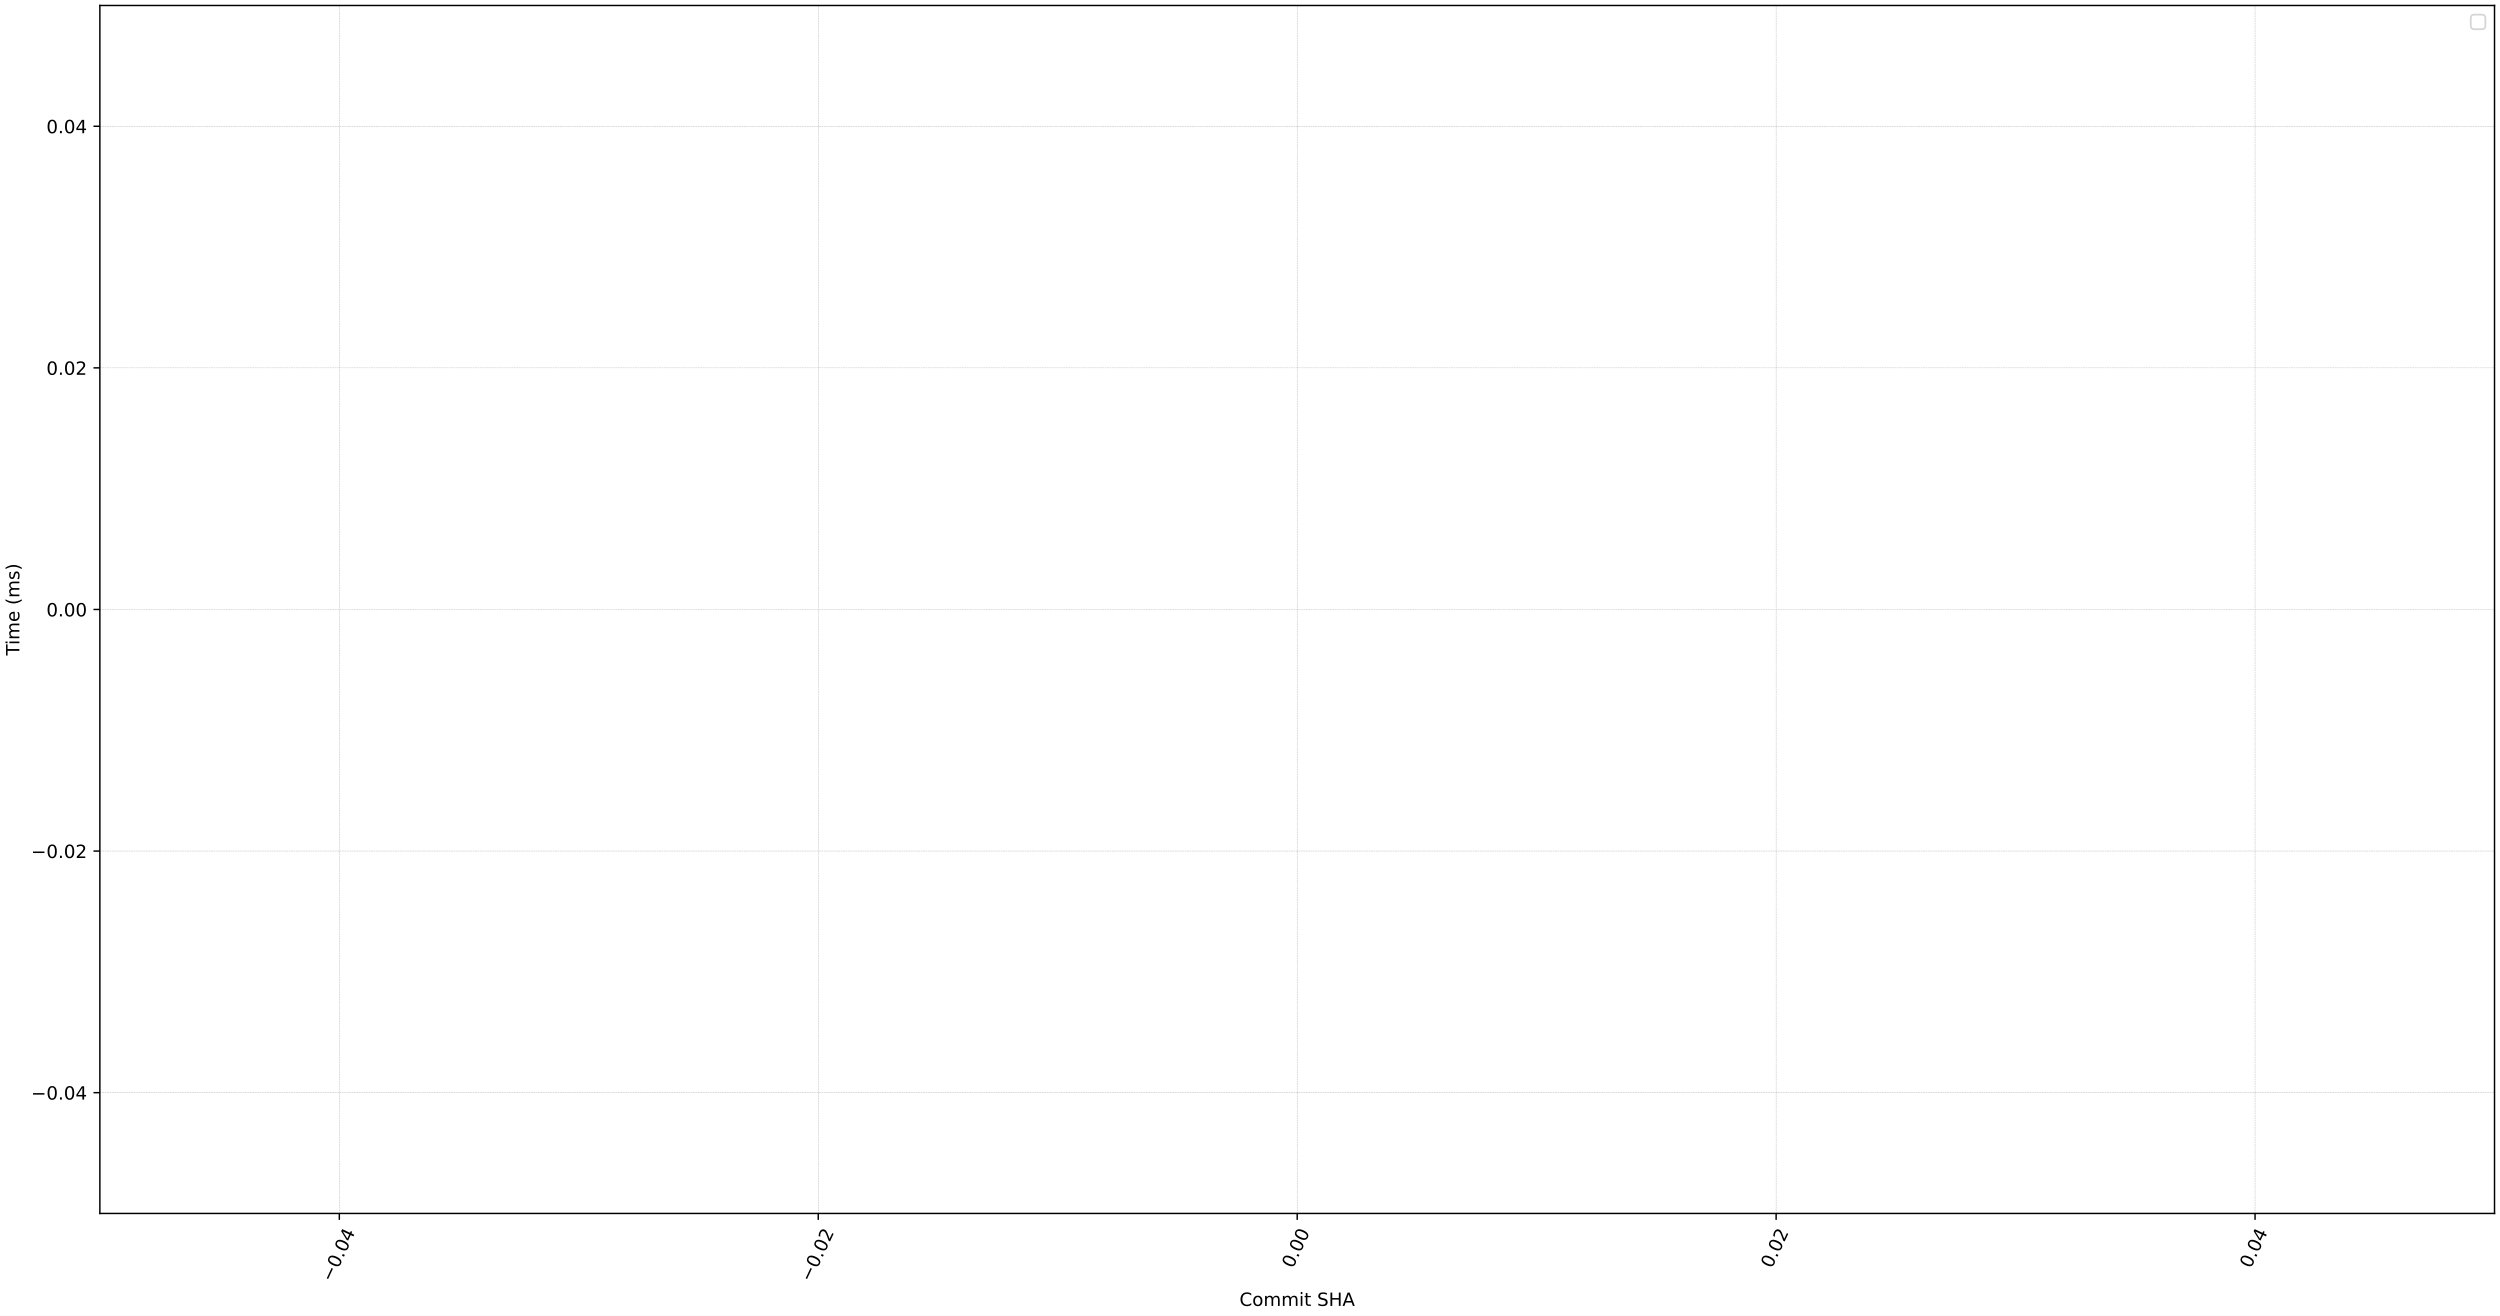
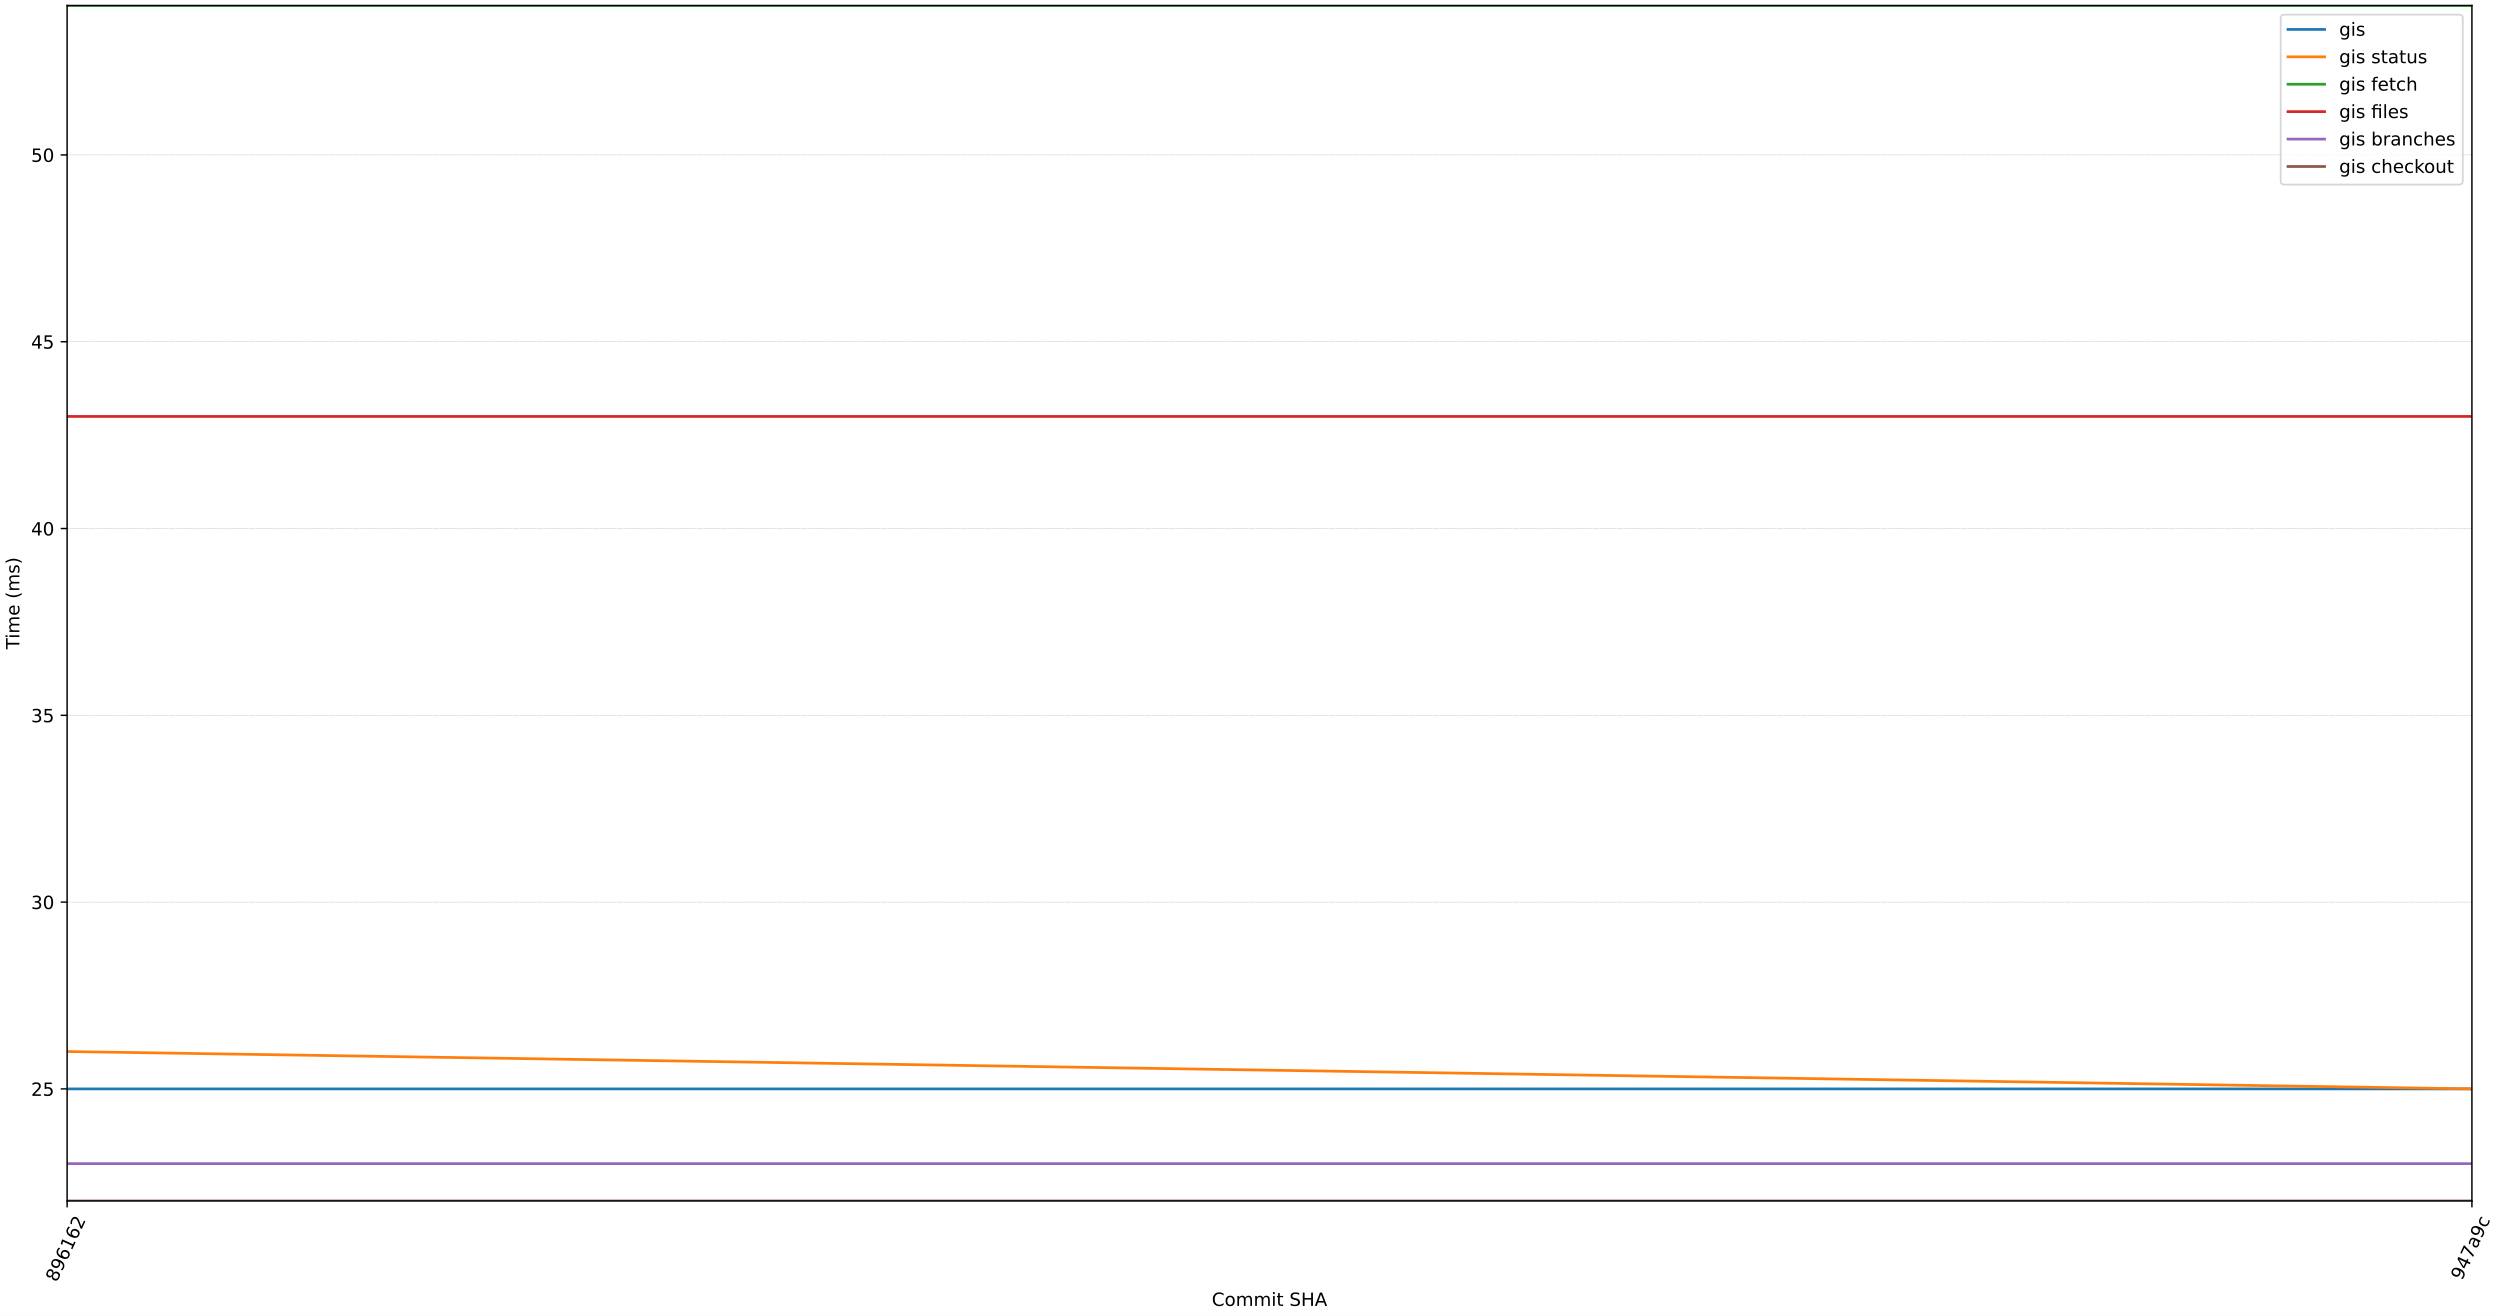
<svg xmlns="http://www.w3.org/2000/svg" xmlns:xlink="http://www.w3.org/1999/xlink" width="1368pt" height="720pt" viewBox="0 0 1368 720" version="1.1">
  <defs>
    <style type="text/css">*{stroke-linejoin: round; stroke-linecap: butt}</style>
  </defs>
  <g id="figure_1">
    <g id="patch_1">
      <path d="M 0 720  L 1368 720  L 1368 0  L 0 0  z " style="fill: #ffffff" />
    </g>
    <g id="axes_1">
      <g id="patch_2">
-         <path d="M 54.646 663.999  L 1365 663.999  L 1365 3  L 54.646 3  z " style="fill: #ffffff" />
+         <path d="M 36.726 657.174  L 1352.634 657.174  L 1352.634 3  L 36.726 3  z " style="fill: #ffffff" />
      </g>
      <g id="matplotlib.axis_1">
        <g id="xtick_1">
          <g id="line2d_1">
-             <path d="M 185.682 663.999  L 185.682 3  " clip-path="url(#pa8d5dc8fc6)" style="fill: none; stroke-dasharray: 0.925,0.4; stroke-dashoffset: 0; stroke: #b0b0b0; stroke-width: 0.25" />
+             <path d="M 36.726 657.174  L 36.726 3  " clip-path="url(#p03c006e220)" style="fill: none; stroke-dasharray: 0.925,0.4; stroke-dashoffset: 0; stroke: #b0b0b0; stroke-width: 0.25" />
          </g>
          <g id="line2d_2">
            <defs>
-               <path id="mc29f87a9e7" d="M 0 0  L 0 3.5  " style="stroke: #000000; stroke-width: 0.8" />
-             </defs>
-             <g>
-               <use xlink:href="#mc29f87a9e7" x="185.682" y="663.999" style="stroke: #000000; stroke-width: 0.8" />
+               <path id="mdd12dde406" d="M 0 0  L 0 3.5  " style="stroke: #000000; stroke-width: 0.8" />
+             </defs>
+             <g>
+               <use xlink:href="#mdd12dde406" x="36.726" y="657.174" style="stroke: #000000; stroke-width: 0.8" />
            </g>
          </g>
          <g id="text_1">
-             <g transform="translate(181.5603 701.9837) rotate(-65) scale(0.1 -0.1)">
+             <g transform="translate(31.01357 701.9837) rotate(-65) scale(0.1 -0.1)">
              <defs>
-                 <path id="DejaVuSans-c9c" d="M 678 2272  L 4684 2272  L 4684 1741  L 678 1741  L 678 2272  z " transform="scale(0.015625)" />
-                 <path id="DejaVuSans-13" d="M 2034 4250  Q 1547 4250 1301 3770  Q 1056 3291 1056 2328  Q 1056 1369 1301 889  Q 1547 409 2034 409  Q 2525 409 2770 889  Q 3016 1369 3016 2328  Q 3016 3291 2770 3770  Q 2525 4250 2034 4250  z M 2034 4750  Q 2819 4750 3233 4129  Q 3647 3509 3647 2328  Q 3647 1150 3233 529  Q 2819 -91 2034 -91  Q 1250 -91 836 529  Q 422 1150 422 2328  Q 422 3509 836 4129  Q 1250 4750 2034 4750  z " transform="scale(0.015625)" />
-                 <path id="DejaVuSans-11" d="M 684 794  L 1344 794  L 1344 0  L 684 0  L 684 794  z " transform="scale(0.015625)" />
-                 <path id="DejaVuSans-17" d="M 2419 4116  L 825 1625  L 2419 1625  L 2419 4116  z M 2253 4666  L 3047 4666  L 3047 1625  L 3713 1625  L 3713 1100  L 3047 1100  L 3047 0  L 2419 0  L 2419 1100  L 313 1100  L 313 1709  L 2253 4666  z " transform="scale(0.015625)" />
+                 <path id="DejaVuSans-1b" d="M 2034 2216  Q 1584 2216 1326 1975  Q 1069 1734 1069 1313  Q 1069 891 1326 650  Q 1584 409 2034 409  Q 2484 409 2743 651  Q 3003 894 3003 1313  Q 3003 1734 2745 1975  Q 2488 2216 2034 2216  z M 1403 2484  Q 997 2584 770 2862  Q 544 3141 544 3541  Q 544 4100 942 4425  Q 1341 4750 2034 4750  Q 2731 4750 3128 4425  Q 3525 4100 3525 3541  Q 3525 3141 3298 2862  Q 3072 2584 2669 2484  Q 3125 2378 3379 2068  Q 3634 1759 3634 1313  Q 3634 634 3220 271  Q 2806 -91 2034 -91  Q 1263 -91 848 271  Q 434 634 434 1313  Q 434 1759 690 2068  Q 947 2378 1403 2484  z M 1172 3481  Q 1172 3119 1398 2916  Q 1625 2713 2034 2713  Q 2441 2713 2670 2916  Q 2900 3119 2900 3481  Q 2900 3844 2670 4047  Q 2441 4250 2034 4250  Q 1625 4250 1398 4047  Q 1172 3844 1172 3481  z " transform="scale(0.015625)" />
+                 <path id="DejaVuSans-1c" d="M 703 97  L 703 672  Q 941 559 1184 500  Q 1428 441 1663 441  Q 2288 441 2617 861  Q 2947 1281 2994 2138  Q 2813 1869 2534 1725  Q 2256 1581 1919 1581  Q 1219 1581 811 2004  Q 403 2428 403 3163  Q 403 3881 828 4315  Q 1253 4750 1959 4750  Q 2769 4750 3195 4129  Q 3622 3509 3622 2328  Q 3622 1225 3098 567  Q 2575 -91 1691 -91  Q 1453 -91 1209 -44  Q 966 3 703 97  z M 1959 2075  Q 2384 2075 2632 2365  Q 2881 2656 2881 3163  Q 2881 3666 2632 3958  Q 2384 4250 1959 4250  Q 1534 4250 1286 3958  Q 1038 3666 1038 3163  Q 1038 2656 1286 2365  Q 1534 2075 1959 2075  z " transform="scale(0.015625)" />
+                 <path id="DejaVuSans-19" d="M 2113 2584  Q 1688 2584 1439 2293  Q 1191 2003 1191 1497  Q 1191 994 1439 701  Q 1688 409 2113 409  Q 2538 409 2786 701  Q 3034 994 3034 1497  Q 3034 2003 2786 2293  Q 2538 2584 2113 2584  z M 3366 4563  L 3366 3988  Q 3128 4100 2886 4159  Q 2644 4219 2406 4219  Q 1781 4219 1451 3797  Q 1122 3375 1075 2522  Q 1259 2794 1537 2939  Q 1816 3084 2150 3084  Q 2853 3084 3261 2657  Q 3669 2231 3669 1497  Q 3669 778 3244 343  Q 2819 -91 2113 -91  Q 1303 -91 875 529  Q 447 1150 447 2328  Q 447 3434 972 4092  Q 1497 4750 2381 4750  Q 2619 4750 2861 4703  Q 3103 4656 3366 4563  z " transform="scale(0.015625)" />
+                 <path id="DejaVuSans-14" d="M 794 531  L 1825 531  L 1825 4091  L 703 3866  L 703 4441  L 1819 4666  L 2450 4666  L 2450 531  L 3481 531  L 3481 0  L 794 0  L 794 531  z " transform="scale(0.015625)" />
+                 <path id="DejaVuSans-15" d="M 1228 531  L 3431 531  L 3431 0  L 469 0  L 469 531  Q 828 903 1448 1529  Q 2069 2156 2228 2338  Q 2531 2678 2651 2914  Q 2772 3150 2772 3378  Q 2772 3750 2511 3984  Q 2250 4219 1831 4219  Q 1534 4219 1204 4116  Q 875 4013 500 3803  L 500 4441  Q 881 4594 1212 4672  Q 1544 4750 1819 4750  Q 2544 4750 2975 4387  Q 3406 4025 3406 3419  Q 3406 3131 3298 2873  Q 3191 2616 2906 2266  Q 2828 2175 2409 1742  Q 1991 1309 1228 531  z " transform="scale(0.015625)" />
              </defs>
-               <use xlink:href="#DejaVuSans-c9c" />
-               <use xlink:href="#DejaVuSans-13" transform="translate(83.79688 0)" />
-               <use xlink:href="#DejaVuSans-11" transform="translate(147.4219 0)" />
-               <use xlink:href="#DejaVuSans-13" transform="translate(179.2031 0)" />
-               <use xlink:href="#DejaVuSans-17" transform="translate(242.8281 0)" />
+               <use xlink:href="#DejaVuSans-1b" />
+               <use xlink:href="#DejaVuSans-1c" transform="translate(63.625 0)" />
+               <use xlink:href="#DejaVuSans-19" transform="translate(127.25 0)" />
+               <use xlink:href="#DejaVuSans-14" transform="translate(190.875 0)" />
+               <use xlink:href="#DejaVuSans-19" transform="translate(254.5 0)" />
+               <use xlink:href="#DejaVuSans-15" transform="translate(318.125 0)" />
            </g>
          </g>
        </g>
        <g id="xtick_2">
          <g id="line2d_3">
-             <path d="M 447.752 663.999  L 447.752 3  " clip-path="url(#pa8d5dc8fc6)" style="fill: none; stroke-dasharray: 0.925,0.4; stroke-dashoffset: 0; stroke: #b0b0b0; stroke-width: 0.25" />
+             <path d="M 1352.634 657.174  L 1352.634 3  " clip-path="url(#p03c006e220)" style="fill: none; stroke-dasharray: 0.925,0.4; stroke-dashoffset: 0; stroke: #b0b0b0; stroke-width: 0.25" />
          </g>
          <g id="line2d_4">
            <g>
-               <use xlink:href="#mc29f87a9e7" x="447.752" y="663.999" style="stroke: #000000; stroke-width: 0.8" />
+               <use xlink:href="#mdd12dde406" x="1352.634" y="657.174" style="stroke: #000000; stroke-width: 0.8" />
            </g>
          </g>
          <g id="text_2">
-             <g transform="translate(443.631 701.9837) rotate(-65) scale(0.1 -0.1)">
+             <g transform="translate(1347.153 700.9882) rotate(-65) scale(0.1 -0.1)">
              <defs>
-                 <path id="DejaVuSans-15" d="M 1228 531  L 3431 531  L 3431 0  L 469 0  L 469 531  Q 828 903 1448 1529  Q 2069 2156 2228 2338  Q 2531 2678 2651 2914  Q 2772 3150 2772 3378  Q 2772 3750 2511 3984  Q 2250 4219 1831 4219  Q 1534 4219 1204 4116  Q 875 4013 500 3803  L 500 4441  Q 881 4594 1212 4672  Q 1544 4750 1819 4750  Q 2544 4750 2975 4387  Q 3406 4025 3406 3419  Q 3406 3131 3298 2873  Q 3191 2616 2906 2266  Q 2828 2175 2409 1742  Q 1991 1309 1228 531  z " transform="scale(0.015625)" />
+                 <path id="DejaVuSans-17" d="M 2419 4116  L 825 1625  L 2419 1625  L 2419 4116  z M 2253 4666  L 3047 4666  L 3047 1625  L 3713 1625  L 3713 1100  L 3047 1100  L 3047 0  L 2419 0  L 2419 1100  L 313 1100  L 313 1709  L 2253 4666  z " transform="scale(0.015625)" />
+                 <path id="DejaVuSans-1a" d="M 525 4666  L 3525 4666  L 3525 4397  L 1831 0  L 1172 0  L 2766 4134  L 525 4134  L 525 4666  z " transform="scale(0.015625)" />
+                 <path id="DejaVuSans-44" d="M 2194 1759  Q 1497 1759 1228 1600  Q 959 1441 959 1056  Q 959 750 1161 570  Q 1363 391 1709 391  Q 2188 391 2477 730  Q 2766 1069 2766 1631  L 2766 1759  L 2194 1759  z M 3341 1997  L 3341 0  L 2766 0  L 2766 531  Q 2569 213 2275 61  Q 1981 -91 1556 -91  Q 1019 -91 701 211  Q 384 513 384 1019  Q 384 1609 779 1909  Q 1175 2209 1959 2209  L 2766 2209  L 2766 2266  Q 2766 2663 2505 2880  Q 2244 3097 1772 3097  Q 1472 3097 1187 3025  Q 903 2953 641 2809  L 641 3341  Q 956 3463 1253 3523  Q 1550 3584 1831 3584  Q 2591 3584 2966 3190  Q 3341 2797 3341 1997  z " transform="scale(0.015625)" />
+                 <path id="DejaVuSans-46" d="M 3122 3366  L 3122 2828  Q 2878 2963 2633 3030  Q 2388 3097 2138 3097  Q 1578 3097 1268 2742  Q 959 2388 959 1747  Q 959 1106 1268 751  Q 1578 397 2138 397  Q 2388 397 2633 464  Q 2878 531 3122 666  L 3122 134  Q 2881 22 2623 -34  Q 2366 -91 2075 -91  Q 1284 -91 818 406  Q 353 903 353 1747  Q 353 2603 823 3093  Q 1294 3584 2113 3584  Q 2378 3584 2631 3529  Q 2884 3475 3122 3366  z " transform="scale(0.015625)" />
              </defs>
-               <use xlink:href="#DejaVuSans-c9c" />
-               <use xlink:href="#DejaVuSans-13" transform="translate(83.79688 0)" />
-               <use xlink:href="#DejaVuSans-11" transform="translate(147.4219 0)" />
-               <use xlink:href="#DejaVuSans-13" transform="translate(179.2031 0)" />
-               <use xlink:href="#DejaVuSans-15" transform="translate(242.8281 0)" />
-             </g>
-           </g>
-         </g>
-         <g id="xtick_3">
-           <g id="line2d_5">
-             <path d="M 709.823 663.999  L 709.823 3  " clip-path="url(#pa8d5dc8fc6)" style="fill: none; stroke-dasharray: 0.925,0.4; stroke-dashoffset: 0; stroke: #b0b0b0; stroke-width: 0.25" />
-           </g>
-           <g id="line2d_6">
-             <g>
-               <use xlink:href="#mc29f87a9e7" x="709.823" y="663.999" style="stroke: #000000; stroke-width: 0.8" />
-             </g>
-           </g>
-           <g id="text_3">
-             <g transform="translate(707.4724 694.3891) rotate(-65) scale(0.1 -0.1)">
-               <use xlink:href="#DejaVuSans-13" />
-               <use xlink:href="#DejaVuSans-11" transform="translate(63.625 0)" />
-               <use xlink:href="#DejaVuSans-13" transform="translate(95.40625 0)" />
-               <use xlink:href="#DejaVuSans-13" transform="translate(159.0312 0)" />
-             </g>
-           </g>
-         </g>
-         <g id="xtick_4">
-           <g id="line2d_7">
-             <path d="M 971.894 663.999  L 971.894 3  " clip-path="url(#pa8d5dc8fc6)" style="fill: none; stroke-dasharray: 0.925,0.4; stroke-dashoffset: 0; stroke: #b0b0b0; stroke-width: 0.25" />
-           </g>
-           <g id="line2d_8">
-             <g>
-               <use xlink:href="#mc29f87a9e7" x="971.894" y="663.999" style="stroke: #000000; stroke-width: 0.8" />
-             </g>
-           </g>
-           <g id="text_4">
-             <g transform="translate(969.5431 694.3891) rotate(-65) scale(0.1 -0.1)">
-               <use xlink:href="#DejaVuSans-13" />
-               <use xlink:href="#DejaVuSans-11" transform="translate(63.625 0)" />
-               <use xlink:href="#DejaVuSans-13" transform="translate(95.40625 0)" />
-               <use xlink:href="#DejaVuSans-15" transform="translate(159.0312 0)" />
-             </g>
-           </g>
-         </g>
-         <g id="xtick_5">
-           <g id="line2d_9">
-             <path d="M 1233.964 663.999  L 1233.964 3  " clip-path="url(#pa8d5dc8fc6)" style="fill: none; stroke-dasharray: 0.925,0.4; stroke-dashoffset: 0; stroke: #b0b0b0; stroke-width: 0.25" />
-           </g>
-           <g id="line2d_10">
-             <g>
-               <use xlink:href="#mc29f87a9e7" x="1233.964" y="663.999" style="stroke: #000000; stroke-width: 0.8" />
-             </g>
-           </g>
-           <g id="text_5">
-             <g transform="translate(1231.614 694.3891) rotate(-65) scale(0.1 -0.1)">
-               <use xlink:href="#DejaVuSans-13" />
-               <use xlink:href="#DejaVuSans-11" transform="translate(63.625 0)" />
-               <use xlink:href="#DejaVuSans-13" transform="translate(95.40625 0)" />
-               <use xlink:href="#DejaVuSans-17" transform="translate(159.0312 0)" />
-             </g>
-           </g>
-         </g>
-         <g id="text_6">
-           <g transform="translate(678.2387 714.5974) scale(0.1 -0.1)">
+               <use xlink:href="#DejaVuSans-1c" />
+               <use xlink:href="#DejaVuSans-17" transform="translate(63.625 0)" />
+               <use xlink:href="#DejaVuSans-1a" transform="translate(127.25 0)" />
+               <use xlink:href="#DejaVuSans-44" transform="translate(190.875 0)" />
+               <use xlink:href="#DejaVuSans-1c" transform="translate(252.1562 0)" />
+               <use xlink:href="#DejaVuSans-46" transform="translate(315.7812 0)" />
+             </g>
+           </g>
+         </g>
+         <g id="text_3">
+           <g transform="translate(663.0954 714.5974) scale(0.1 -0.1)">
            <defs>
              <path id="DejaVuSans-26" d="M 4122 4306  L 4122 3641  Q 3803 3938 3442 4084  Q 3081 4231 2675 4231  Q 1875 4231 1450 3742  Q 1025 3253 1025 2328  Q 1025 1406 1450 917  Q 1875 428 2675 428  Q 3081 428 3442 575  Q 3803 722 4122 1019  L 4122 359  Q 3791 134 3420 21  Q 3050 -91 2638 -91  Q 1578 -91 968 557  Q 359 1206 359 2328  Q 359 3453 968 4101  Q 1578 4750 2638 4750  Q 3056 4750 3426 4639  Q 3797 4528 4122 4306  z " transform="scale(0.015625)" />
              <path id="DejaVuSans-52" d="M 1959 3097  Q 1497 3097 1228 2736  Q 959 2375 959 1747  Q 959 1119 1226 758  Q 1494 397 1959 397  Q 2419 397 2687 759  Q 2956 1122 2956 1747  Q 2956 2369 2687 2733  Q 2419 3097 1959 3097  z M 1959 3584  Q 2709 3584 3137 3096  Q 3566 2609 3566 1747  Q 3566 888 3137 398  Q 2709 -91 1959 -91  Q 1206 -91 779 398  Q 353 888 353 1747  Q 353 2609 779 3096  Q 1206 3584 1959 3584  z " transform="scale(0.015625)" />
              <path id="DejaVuSans-50" d="M 3328 2828  Q 3544 3216 3844 3400  Q 4144 3584 4550 3584  Q 5097 3584 5394 3201  Q 5691 2819 5691 2113  L 5691 0  L 5113 0  L 5113 2094  Q 5113 2597 4934 2840  Q 4756 3084 4391 3084  Q 3944 3084 3684 2787  Q 3425 2491 3425 1978  L 3425 0  L 2847 0  L 2847 2094  Q 2847 2600 2669 2842  Q 2491 3084 2119 3084  Q 1678 3084 1418 2786  Q 1159 2488 1159 1978  L 1159 0  L 581 0  L 581 3500  L 1159 3500  L 1159 2956  Q 1356 3278 1631 3431  Q 1906 3584 2284 3584  Q 2666 3584 2933 3390  Q 3200 3197 3328 2828  z " transform="scale(0.015625)" />
              <path id="DejaVuSans-4c" d="M 603 3500  L 1178 3500  L 1178 0  L 603 0  L 603 3500  z M 603 4863  L 1178 4863  L 1178 4134  L 603 4134  L 603 4863  z " transform="scale(0.015625)" />
              <path id="DejaVuSans-57" d="M 1172 4494  L 1172 3500  L 2356 3500  L 2356 3053  L 1172 3053  L 1172 1153  Q 1172 725 1289 603  Q 1406 481 1766 481  L 2356 481  L 2356 0  L 1766 0  Q 1100 0 847 248  Q 594 497 594 1153  L 594 3053  L 172 3053  L 172 3500  L 594 3500  L 594 4494  L 1172 4494  z " transform="scale(0.015625)" />
              <path id="DejaVuSans-3" transform="scale(0.015625)" />
              <path id="DejaVuSans-36" d="M 3425 4513  L 3425 3897  Q 3066 4069 2747 4153  Q 2428 4238 2131 4238  Q 1616 4238 1336 4038  Q 1056 3838 1056 3469  Q 1056 3159 1242 3001  Q 1428 2844 1947 2747  L 2328 2669  Q 3034 2534 3370 2195  Q 3706 1856 3706 1288  Q 3706 609 3251 259  Q 2797 -91 1919 -91  Q 1588 -91 1214 -16  Q 841 59 441 206  L 441 856  Q 825 641 1194 531  Q 1563 422 1919 422  Q 2459 422 2753 634  Q 3047 847 3047 1241  Q 3047 1584 2836 1778  Q 2625 1972 2144 2069  L 1759 2144  Q 1053 2284 737 2584  Q 422 2884 422 3419  Q 422 4038 858 4394  Q 1294 4750 2059 4750  Q 2388 4750 2728 4690  Q 3069 4631 3425 4513  z " transform="scale(0.015625)" />
              <path id="DejaVuSans-2b" d="M 628 4666  L 1259 4666  L 1259 2753  L 3553 2753  L 3553 4666  L 4184 4666  L 4184 0  L 3553 0  L 3553 2222  L 1259 2222  L 1259 0  L 628 0  L 628 4666  z " transform="scale(0.015625)" />
              <path id="DejaVuSans-24" d="M 2188 4044  L 1331 1722  L 3047 1722  L 2188 4044  z M 1831 4666  L 2547 4666  L 4325 0  L 3669 0  L 3244 1197  L 1141 1197  L 716 0  L 50 0  L 1831 4666  z " transform="scale(0.015625)" />
            </defs>
            <use xlink:href="#DejaVuSans-26" />
            <use xlink:href="#DejaVuSans-52" transform="translate(69.82812 0)" />
            <use xlink:href="#DejaVuSans-50" transform="translate(131.0156 0)" />
            <use xlink:href="#DejaVuSans-50" transform="translate(228.4219 0)" />
            <use xlink:href="#DejaVuSans-4c" transform="translate(325.8281 0)" />
            <use xlink:href="#DejaVuSans-57" transform="translate(353.6094 0)" />
            <use xlink:href="#DejaVuSans-3" transform="translate(392.8125 0)" />
            <use xlink:href="#DejaVuSans-36" transform="translate(424.5938 0)" />
            <use xlink:href="#DejaVuSans-2b" transform="translate(488.0781 0)" />
            <use xlink:href="#DejaVuSans-24" transform="translate(563.2812 0)" />
          </g>
        </g>
      </g>
      <g id="matplotlib.axis_2">
        <g id="ytick_1">
+           <g id="line2d_5">
+             <path d="M 36.726 595.846  L 1352.634 595.846  " clip-path="url(#p03c006e220)" style="fill: none; stroke-dasharray: 0.925,0.4; stroke-dashoffset: 0; stroke: #b0b0b0; stroke-width: 0.25" />
+           </g>
+           <g id="line2d_6">
+             <defs>
+               <path id="m2dddac76df" d="M 0 0  L -3.5 0  " style="stroke: #000000; stroke-width: 0.8" />
+             </defs>
+             <g>
+               <use xlink:href="#m2dddac76df" x="36.726" y="595.846" style="stroke: #000000; stroke-width: 0.8" />
+             </g>
+           </g>
+           <g id="text_4">
+             <g transform="translate(17.00102 599.6445) scale(0.1 -0.1)">
+               <defs>
+                 <path id="DejaVuSans-18" d="M 691 4666  L 3169 4666  L 3169 4134  L 1269 4134  L 1269 2991  Q 1406 3038 1543 3061  Q 1681 3084 1819 3084  Q 2600 3084 3056 2656  Q 3513 2228 3513 1497  Q 3513 744 3044 326  Q 2575 -91 1722 -91  Q 1428 -91 1123 -41  Q 819 9 494 109  L 494 744  Q 775 591 1075 516  Q 1375 441 1709 441  Q 2250 441 2565 725  Q 2881 1009 2881 1497  Q 2881 1984 2565 2268  Q 2250 2553 1709 2553  Q 1456 2553 1204 2497  Q 953 2441 691 2322  L 691 4666  z " transform="scale(0.015625)" />
+               </defs>
+               <use xlink:href="#DejaVuSans-15" />
+               <use xlink:href="#DejaVuSans-18" transform="translate(63.625 0)" />
+             </g>
+           </g>
+         </g>
+         <g id="ytick_2">
+           <g id="line2d_7">
+             <path d="M 36.726 493.631  L 1352.634 493.631  " clip-path="url(#p03c006e220)" style="fill: none; stroke-dasharray: 0.925,0.4; stroke-dashoffset: 0; stroke: #b0b0b0; stroke-width: 0.25" />
+           </g>
+           <g id="line2d_8">
+             <g>
+               <use xlink:href="#m2dddac76df" x="36.726" y="493.631" style="stroke: #000000; stroke-width: 0.8" />
+             </g>
+           </g>
+           <g id="text_5">
+             <g transform="translate(17.00102 497.4298) scale(0.1 -0.1)">
+               <defs>
+                 <path id="DejaVuSans-16" d="M 2597 2516  Q 3050 2419 3304 2112  Q 3559 1806 3559 1356  Q 3559 666 3084 287  Q 2609 -91 1734 -91  Q 1441 -91 1130 -33  Q 819 25 488 141  L 488 750  Q 750 597 1062 519  Q 1375 441 1716 441  Q 2309 441 2620 675  Q 2931 909 2931 1356  Q 2931 1769 2642 2001  Q 2353 2234 1838 2234  L 1294 2234  L 1294 2753  L 1863 2753  Q 2328 2753 2575 2939  Q 2822 3125 2822 3475  Q 2822 3834 2567 4026  Q 2313 4219 1838 4219  Q 1578 4219 1281 4162  Q 984 4106 628 3988  L 628 4550  Q 988 4650 1302 4700  Q 1616 4750 1894 4750  Q 2613 4750 3031 4423  Q 3450 4097 3450 3541  Q 3450 3153 3228 2886  Q 3006 2619 2597 2516  z " transform="scale(0.015625)" />
+                 <path id="DejaVuSans-13" d="M 2034 4250  Q 1547 4250 1301 3770  Q 1056 3291 1056 2328  Q 1056 1369 1301 889  Q 1547 409 2034 409  Q 2525 409 2770 889  Q 3016 1369 3016 2328  Q 3016 3291 2770 3770  Q 2525 4250 2034 4250  z M 2034 4750  Q 2819 4750 3233 4129  Q 3647 3509 3647 2328  Q 3647 1150 3233 529  Q 2819 -91 2034 -91  Q 1250 -91 836 529  Q 422 1150 422 2328  Q 422 3509 836 4129  Q 1250 4750 2034 4750  z " transform="scale(0.015625)" />
+               </defs>
+               <use xlink:href="#DejaVuSans-16" />
+               <use xlink:href="#DejaVuSans-13" transform="translate(63.625 0)" />
+             </g>
+           </g>
+         </g>
+         <g id="ytick_3">
+           <g id="line2d_9">
+             <path d="M 36.726 391.416  L 1352.634 391.416  " clip-path="url(#p03c006e220)" style="fill: none; stroke-dasharray: 0.925,0.4; stroke-dashoffset: 0; stroke: #b0b0b0; stroke-width: 0.25" />
+           </g>
+           <g id="line2d_10">
+             <g>
+               <use xlink:href="#m2dddac76df" x="36.726" y="391.416" style="stroke: #000000; stroke-width: 0.8" />
+             </g>
+           </g>
+           <g id="text_6">
+             <g transform="translate(17.00102 395.215) scale(0.1 -0.1)">
+               <use xlink:href="#DejaVuSans-16" />
+               <use xlink:href="#DejaVuSans-18" transform="translate(63.625 0)" />
+             </g>
+           </g>
+         </g>
+         <g id="ytick_4">
          <g id="line2d_11">
-             <path d="M 54.646 597.899  L 1365 597.899  " clip-path="url(#pa8d5dc8fc6)" style="fill: none; stroke-dasharray: 0.925,0.4; stroke-dashoffset: 0; stroke: #b0b0b0; stroke-width: 0.25" />
+             <path d="M 36.726 289.201  L 1352.634 289.201  " clip-path="url(#p03c006e220)" style="fill: none; stroke-dasharray: 0.925,0.4; stroke-dashoffset: 0; stroke: #b0b0b0; stroke-width: 0.25" />
          </g>
          <g id="line2d_12">
-             <defs>
-               <path id="m9f17979737" d="M 0 0  L -3.5 0  " style="stroke: #000000; stroke-width: 0.8" />
-             </defs>
-             <g>
-               <use xlink:href="#m9f17979737" x="54.646" y="597.899" style="stroke: #000000; stroke-width: 0.8" />
+             <g>
+               <use xlink:href="#m2dddac76df" x="36.726" y="289.201" style="stroke: #000000; stroke-width: 0.8" />
            </g>
          </g>
          <g id="text_7">
-             <g transform="translate(17.00102 601.6977) scale(0.1 -0.1)">
-               <use xlink:href="#DejaVuSans-c9c" />
-               <use xlink:href="#DejaVuSans-13" transform="translate(83.79688 0)" />
-               <use xlink:href="#DejaVuSans-11" transform="translate(147.4219 0)" />
-               <use xlink:href="#DejaVuSans-13" transform="translate(179.2031 0)" />
-               <use xlink:href="#DejaVuSans-17" transform="translate(242.8281 0)" />
-             </g>
-           </g>
-         </g>
-         <g id="ytick_2">
+             <g transform="translate(17.00102 293.0003) scale(0.1 -0.1)">
+               <use xlink:href="#DejaVuSans-17" />
+               <use xlink:href="#DejaVuSans-13" transform="translate(63.625 0)" />
+             </g>
+           </g>
+         </g>
+         <g id="ytick_5">
          <g id="line2d_13">
-             <path d="M 54.646 465.699  L 1365 465.699  " clip-path="url(#pa8d5dc8fc6)" style="fill: none; stroke-dasharray: 0.925,0.4; stroke-dashoffset: 0; stroke: #b0b0b0; stroke-width: 0.25" />
+             <path d="M 36.726 186.987  L 1352.634 186.987  " clip-path="url(#p03c006e220)" style="fill: none; stroke-dasharray: 0.925,0.4; stroke-dashoffset: 0; stroke: #b0b0b0; stroke-width: 0.25" />
          </g>
          <g id="line2d_14">
            <g>
-               <use xlink:href="#m9f17979737" x="54.646" y="465.699" style="stroke: #000000; stroke-width: 0.8" />
+               <use xlink:href="#m2dddac76df" x="36.726" y="186.987" style="stroke: #000000; stroke-width: 0.8" />
            </g>
          </g>
          <g id="text_8">
-             <g transform="translate(17.00102 469.498) scale(0.1 -0.1)">
-               <use xlink:href="#DejaVuSans-c9c" />
-               <use xlink:href="#DejaVuSans-13" transform="translate(83.79688 0)" />
-               <use xlink:href="#DejaVuSans-11" transform="translate(147.4219 0)" />
-               <use xlink:href="#DejaVuSans-13" transform="translate(179.2031 0)" />
-               <use xlink:href="#DejaVuSans-15" transform="translate(242.8281 0)" />
-             </g>
-           </g>
-         </g>
-         <g id="ytick_3">
+             <g transform="translate(17.00102 190.7856) scale(0.1 -0.1)">
+               <use xlink:href="#DejaVuSans-17" />
+               <use xlink:href="#DejaVuSans-18" transform="translate(63.625 0)" />
+             </g>
+           </g>
+         </g>
+         <g id="ytick_6">
          <g id="line2d_15">
-             <path d="M 54.646 333.499  L 1365 333.499  " clip-path="url(#pa8d5dc8fc6)" style="fill: none; stroke-dasharray: 0.925,0.4; stroke-dashoffset: 0; stroke: #b0b0b0; stroke-width: 0.25" />
+             <path d="M 36.726 84.772  L 1352.634 84.772  " clip-path="url(#p03c006e220)" style="fill: none; stroke-dasharray: 0.925,0.4; stroke-dashoffset: 0; stroke: #b0b0b0; stroke-width: 0.25" />
          </g>
          <g id="line2d_16">
            <g>
-               <use xlink:href="#m9f17979737" x="54.646" y="333.499" style="stroke: #000000; stroke-width: 0.8" />
+               <use xlink:href="#m2dddac76df" x="36.726" y="84.772" style="stroke: #000000; stroke-width: 0.8" />
            </g>
          </g>
          <g id="text_9">
-             <g transform="translate(25.38071 337.2983) scale(0.1 -0.1)">
-               <use xlink:href="#DejaVuSans-13" />
-               <use xlink:href="#DejaVuSans-11" transform="translate(63.625 0)" />
-               <use xlink:href="#DejaVuSans-13" transform="translate(95.40625 0)" />
-               <use xlink:href="#DejaVuSans-13" transform="translate(159.0312 0)" />
-             </g>
-           </g>
-         </g>
-         <g id="ytick_4">
-           <g id="line2d_17">
-             <path d="M 54.646 201.3  L 1365 201.3  " clip-path="url(#pa8d5dc8fc6)" style="fill: none; stroke-dasharray: 0.925,0.4; stroke-dashoffset: 0; stroke: #b0b0b0; stroke-width: 0.25" />
-           </g>
-           <g id="line2d_18">
-             <g>
-               <use xlink:href="#m9f17979737" x="54.646" y="201.3" style="stroke: #000000; stroke-width: 0.8" />
-             </g>
-           </g>
-           <g id="text_10">
-             <g transform="translate(25.38071 205.0986) scale(0.1 -0.1)">
-               <use xlink:href="#DejaVuSans-13" />
-               <use xlink:href="#DejaVuSans-11" transform="translate(63.625 0)" />
-               <use xlink:href="#DejaVuSans-13" transform="translate(95.40625 0)" />
-               <use xlink:href="#DejaVuSans-15" transform="translate(159.0312 0)" />
-             </g>
-           </g>
-         </g>
-         <g id="ytick_5">
-           <g id="line2d_19">
-             <path d="M 54.646 69.1  L 1365 69.1  " clip-path="url(#pa8d5dc8fc6)" style="fill: none; stroke-dasharray: 0.925,0.4; stroke-dashoffset: 0; stroke: #b0b0b0; stroke-width: 0.25" />
-           </g>
-           <g id="line2d_20">
-             <g>
-               <use xlink:href="#m9f17979737" x="54.646" y="69.1" style="stroke: #000000; stroke-width: 0.8" />
-             </g>
-           </g>
-           <g id="text_11">
-             <g transform="translate(25.38071 72.89892) scale(0.1 -0.1)">
-               <use xlink:href="#DejaVuSans-13" />
-               <use xlink:href="#DejaVuSans-11" transform="translate(63.625 0)" />
-               <use xlink:href="#DejaVuSans-13" transform="translate(95.40625 0)" />
-               <use xlink:href="#DejaVuSans-17" transform="translate(159.0312 0)" />
-             </g>
-           </g>
-         </g>
-         <g id="text_12">
-           <g transform="translate(10.59868 358.701) rotate(-90) scale(0.1 -0.1)">
+             <g transform="translate(17.00102 88.57085) scale(0.1 -0.1)">
+               <use xlink:href="#DejaVuSans-18" />
+               <use xlink:href="#DejaVuSans-13" transform="translate(63.625 0)" />
+             </g>
+           </g>
+         </g>
+         <g id="text_10">
+           <g transform="translate(10.59868 355.2889) rotate(-90) scale(0.1 -0.1)">
            <defs>
              <path id="DejaVuSans-37" d="M -19 4666  L 3928 4666  L 3928 4134  L 2272 4134  L 2272 0  L 1638 0  L 1638 4134  L -19 4134  L -19 4666  z " transform="scale(0.015625)" />
              <path id="DejaVuSans-48" d="M 3597 1894  L 3597 1613  L 953 1613  Q 991 1019 1311 708  Q 1631 397 2203 397  Q 2534 397 2845 478  Q 3156 559 3463 722  L 3463 178  Q 3153 47 2828 -22  Q 2503 -91 2169 -91  Q 1331 -91 842 396  Q 353 884 353 1716  Q 353 2575 817 3079  Q 1281 3584 2069 3584  Q 2775 3584 3186 3129  Q 3597 2675 3597 1894  z M 3022 2063  Q 3016 2534 2758 2815  Q 2500 3097 2075 3097  Q 1594 3097 1305 2825  Q 1016 2553 972 2059  L 3022 2063  z " transform="scale(0.015625)" />
              <path id="DejaVuSans-b" d="M 1984 4856  Q 1566 4138 1362 3434  Q 1159 2731 1159 2009  Q 1159 1288 1364 580  Q 1569 -128 1984 -844  L 1484 -844  Q 1016 -109 783 600  Q 550 1309 550 2009  Q 550 2706 781 3412  Q 1013 4119 1484 4856  L 1984 4856  z " transform="scale(0.015625)" />
              <path id="DejaVuSans-56" d="M 2834 3397  L 2834 2853  Q 2591 2978 2328 3040  Q 2066 3103 1784 3103  Q 1356 3103 1142 2972  Q 928 2841 928 2578  Q 928 2378 1081 2264  Q 1234 2150 1697 2047  L 1894 2003  Q 2506 1872 2764 1633  Q 3022 1394 3022 966  Q 3022 478 2636 193  Q 2250 -91 1575 -91  Q 1294 -91 989 -36  Q 684 19 347 128  L 347 722  Q 666 556 975 473  Q 1284 391 1588 391  Q 1994 391 2212 530  Q 2431 669 2431 922  Q 2431 1156 2273 1281  Q 2116 1406 1581 1522  L 1381 1569  Q 847 1681 609 1914  Q 372 2147 372 2553  Q 372 3047 722 3315  Q 1072 3584 1716 3584  Q 2034 3584 2315 3537  Q 2597 3491 2834 3397  z " transform="scale(0.015625)" />
              <path id="DejaVuSans-c" d="M 513 4856  L 1013 4856  Q 1481 4119 1714 3412  Q 1947 2706 1947 2009  Q 1947 1309 1714 600  Q 1481 -109 1013 -844  L 513 -844  Q 928 -128 1133 580  Q 1338 1288 1338 2009  Q 1338 2731 1133 3434  Q 928 4138 513 4856  z " transform="scale(0.015625)" />
            </defs>
            <use xlink:href="#DejaVuSans-37" />
            <use xlink:href="#DejaVuSans-4c" transform="translate(58 0)" />
            <use xlink:href="#DejaVuSans-50" transform="translate(85.78125 0)" />
            <use xlink:href="#DejaVuSans-48" transform="translate(183.1875 0)" />
            <use xlink:href="#DejaVuSans-3" transform="translate(244.7188 0)" />
            <use xlink:href="#DejaVuSans-b" transform="translate(276.5 0)" />
            <use xlink:href="#DejaVuSans-50" transform="translate(315.5156 0)" />
            <use xlink:href="#DejaVuSans-56" transform="translate(412.9219 0)" />
            <use xlink:href="#DejaVuSans-c" transform="translate(465.0156 0)" />
          </g>
        </g>
      </g>
+       <g id="line2d_17">
+         <path d="M 36.726 595.846  L 1352.634 595.846  " clip-path="url(#p03c006e220)" style="fill: none; stroke: #1f77b4; stroke-width: 1.5; stroke-linecap: square" />
+       </g>
+       <g id="line2d_18">
+         <path d="M 36.726 575.403  L 1352.634 595.846  " clip-path="url(#p03c006e220)" style="fill: none; stroke: #ff7f0e; stroke-width: 1.5; stroke-linecap: square" />
+       </g>
+       <g id="line2d_19">
+         <path d="M 36.726 3  L 1352.634 3  " clip-path="url(#p03c006e220)" style="fill: none; stroke: #2ca02c; stroke-width: 1.5; stroke-linecap: square" />
+       </g>
+       <g id="line2d_20">
+         <path d="M 36.726 227.873  L 1352.634 227.873  " clip-path="url(#p03c006e220)" style="fill: none; stroke: #d62728; stroke-width: 1.5; stroke-linecap: square" />
+       </g>
+       <g id="line2d_21">
+         <path d="M 36.726 636.732  L 1352.634 636.732  " clip-path="url(#p03c006e220)" style="fill: none; stroke: #9467bd; stroke-width: 1.5; stroke-linecap: square" />
+       </g>
+       <g id="line2d_22">
+         <path d="M 36.726 657.174  L 1352.634 657.174  " clip-path="url(#p03c006e220)" style="fill: none; stroke: #8c564b; stroke-width: 1.5; stroke-linecap: square" />
+       </g>
      <g id="patch_3">
-         <path d="M 54.646 663.999  L 54.646 3  " style="fill: none; stroke: #000000; stroke-width: 0.8; stroke-linejoin: miter; stroke-linecap: square" />
+         <path d="M 36.726 657.174  L 36.726 3  " style="fill: none; stroke: #000000; stroke-width: 0.8; stroke-linejoin: miter; stroke-linecap: square" />
      </g>
      <g id="patch_4">
-         <path d="M 1365 663.999  L 1365 3  " style="fill: none; stroke: #000000; stroke-width: 0.8; stroke-linejoin: miter; stroke-linecap: square" />
+         <path d="M 1352.634 657.174  L 1352.634 3  " style="fill: none; stroke: #000000; stroke-width: 0.8; stroke-linejoin: miter; stroke-linecap: square" />
      </g>
      <g id="patch_5">
-         <path d="M 54.646 663.999  L 1365 663.999  " style="fill: none; stroke: #000000; stroke-width: 0.8; stroke-linejoin: miter; stroke-linecap: square" />
+         <path d="M 36.726 657.174  L 1352.634 657.174  " style="fill: none; stroke: #000000; stroke-width: 0.8; stroke-linejoin: miter; stroke-linecap: square" />
      </g>
      <g id="patch_6">
-         <path d="M 54.646 3  L 1365 3  " style="fill: none; stroke: #000000; stroke-width: 0.8; stroke-linejoin: miter; stroke-linecap: square" />
+         <path d="M 36.726 3  L 1352.634 3  " style="fill: none; stroke: #000000; stroke-width: 0.8; stroke-linejoin: miter; stroke-linecap: square" />
      </g>
      <g id="legend_1">
        <g id="patch_7">
-           <path d="M 1354 16  L 1358 16  Q 1360 16 1360 14  L 1360 10  Q 1360 8 1358 8  L 1354 8  Q 1352 8 1352 10  L 1352 14  Q 1352 16 1354 16  z " style="fill: #ffffff; opacity: 0.8; stroke: #cccccc; stroke-linejoin: miter" />
+           <path d="M 1249.996 101.005  L 1345.634 101.005  Q 1347.634 101.005 1347.634 99.005  L 1347.634 10  Q 1347.634 8 1345.634 8  L 1249.996 8  Q 1247.996 8 1247.996 10  L 1247.996 99.005  Q 1247.996 101.005 1249.996 101.005  z " style="fill: #ffffff; opacity: 0.8; stroke: #cccccc; stroke-linejoin: miter" />
+         </g>
+         <g id="line2d_23">
+           <path d="M 1251.996 16.099  L 1261.996 16.099  L 1271.996 16.099  " style="fill: none; stroke: #1f77b4; stroke-width: 1.5; stroke-linecap: square" />
+         </g>
+         <g id="text_11">
+           <g transform="translate(1279.996 19.59868) scale(0.1 -0.1)">
+             <defs>
+               <path id="DejaVuSans-4a" d="M 2906 1791  Q 2906 2416 2648 2759  Q 2391 3103 1925 3103  Q 1463 3103 1205 2759  Q 947 2416 947 1791  Q 947 1169 1205 825  Q 1463 481 1925 481  Q 2391 481 2648 825  Q 2906 1169 2906 1791  z M 3481 434  Q 3481 -459 3084 -895  Q 2688 -1331 1869 -1331  Q 1566 -1331 1297 -1286  Q 1028 -1241 775 -1147  L 775 -588  Q 1028 -725 1275 -790  Q 1522 -856 1778 -856  Q 2344 -856 2625 -561  Q 2906 -266 2906 331  L 2906 616  Q 2728 306 2450 153  Q 2172 0 1784 0  Q 1141 0 747 490  Q 353 981 353 1791  Q 353 2603 747 3093  Q 1141 3584 1784 3584  Q 2172 3584 2450 3431  Q 2728 3278 2906 2969  L 2906 3500  L 3481 3500  L 3481 434  z " transform="scale(0.015625)" />
+             </defs>
+             <use xlink:href="#DejaVuSans-4a" />
+             <use xlink:href="#DejaVuSans-4c" transform="translate(63.48438 0)" />
+             <use xlink:href="#DejaVuSans-56" transform="translate(91.26562 0)" />
+           </g>
+         </g>
+         <g id="line2d_24">
+           <path d="M 1251.996 31.099  L 1261.996 31.099  L 1271.996 31.099  " style="fill: none; stroke: #ff7f0e; stroke-width: 1.5; stroke-linecap: square" />
+         </g>
+         <g id="text_12">
+           <g transform="translate(1279.996 34.59946) scale(0.1 -0.1)">
+             <defs>
+               <path id="DejaVuSans-58" d="M 544 1381  L 544 3500  L 1119 3500  L 1119 1403  Q 1119 906 1312 657  Q 1506 409 1894 409  Q 2359 409 2629 706  Q 2900 1003 2900 1516  L 2900 3500  L 3475 3500  L 3475 0  L 2900 0  L 2900 538  Q 2691 219 2414 64  Q 2138 -91 1772 -91  Q 1169 -91 856 284  Q 544 659 544 1381  z M 1991 3584  L 1991 3584  z " transform="scale(0.015625)" />
+             </defs>
+             <use xlink:href="#DejaVuSans-4a" />
+             <use xlink:href="#DejaVuSans-4c" transform="translate(63.48438 0)" />
+             <use xlink:href="#DejaVuSans-56" transform="translate(91.26562 0)" />
+             <use xlink:href="#DejaVuSans-3" transform="translate(143.3594 0)" />
+             <use xlink:href="#DejaVuSans-56" transform="translate(175.1406 0)" />
+             <use xlink:href="#DejaVuSans-57" transform="translate(227.2344 0)" />
+             <use xlink:href="#DejaVuSans-44" transform="translate(266.4375 0)" />
+             <use xlink:href="#DejaVuSans-57" transform="translate(327.7188 0)" />
+             <use xlink:href="#DejaVuSans-58" transform="translate(366.9219 0)" />
+             <use xlink:href="#DejaVuSans-56" transform="translate(430.2969 0)" />
+           </g>
+         </g>
+         <g id="line2d_25">
+           <path d="M 1251.996 46.1  L 1261.996 46.1  L 1271.996 46.1  " style="fill: none; stroke: #2ca02c; stroke-width: 1.5; stroke-linecap: square" />
+         </g>
+         <g id="text_13">
+           <g transform="translate(1279.996 49.60024) scale(0.1 -0.1)">
+             <defs>
+               <path id="DejaVuSans-49" d="M 2375 4863  L 2375 4384  L 1825 4384  Q 1516 4384 1395 4259  Q 1275 4134 1275 3809  L 1275 3500  L 2222 3500  L 2222 3053  L 1275 3053  L 1275 0  L 697 0  L 697 3053  L 147 3053  L 147 3500  L 697 3500  L 697 3744  Q 697 4328 969 4595  Q 1241 4863 1831 4863  L 2375 4863  z " transform="scale(0.015625)" />
+               <path id="DejaVuSans-4b" d="M 3513 2113  L 3513 0  L 2938 0  L 2938 2094  Q 2938 2591 2744 2837  Q 2550 3084 2163 3084  Q 1697 3084 1428 2787  Q 1159 2491 1159 1978  L 1159 0  L 581 0  L 581 4863  L 1159 4863  L 1159 2956  Q 1366 3272 1645 3428  Q 1925 3584 2291 3584  Q 2894 3584 3203 3211  Q 3513 2838 3513 2113  z " transform="scale(0.015625)" />
+             </defs>
+             <use xlink:href="#DejaVuSans-4a" />
+             <use xlink:href="#DejaVuSans-4c" transform="translate(63.48438 0)" />
+             <use xlink:href="#DejaVuSans-56" transform="translate(91.26562 0)" />
+             <use xlink:href="#DejaVuSans-3" transform="translate(143.3594 0)" />
+             <use xlink:href="#DejaVuSans-49" transform="translate(175.1406 0)" />
+             <use xlink:href="#DejaVuSans-48" transform="translate(210.3438 0)" />
+             <use xlink:href="#DejaVuSans-57" transform="translate(271.875 0)" />
+             <use xlink:href="#DejaVuSans-46" transform="translate(311.0781 0)" />
+             <use xlink:href="#DejaVuSans-4b" transform="translate(366.0625 0)" />
+           </g>
+         </g>
+         <g id="line2d_26">
+           <path d="M 1251.996 61.101  L 1261.996 61.101  L 1271.996 61.101  " style="fill: none; stroke: #d62728; stroke-width: 1.5; stroke-linecap: square" />
+         </g>
+         <g id="text_14">
+           <g transform="translate(1279.996 64.60102) scale(0.1 -0.1)">
+             <defs>
+               <path id="DejaVuSans-13af" d="M 3431 3500  L 3431 0  L 2853 0  L 2853 3053  L 1275 3053  L 1275 0  L 697 0  L 697 3053  L 147 3053  L 147 3500  L 697 3500  L 697 3744  Q 697 4316 967 4589  Q 1238 4863 1797 4863  L 2375 4863  L 2375 4384  L 1825 4384  Q 1516 4384 1395 4259  Q 1275 4134 1275 3809  L 1275 3500  L 3431 3500  z M 2853 4856  L 3431 4856  L 3431 4128  L 2853 4128  L 2853 4856  z " transform="scale(0.015625)" />
+               <path id="DejaVuSans-4f" d="M 603 4863  L 1178 4863  L 1178 0  L 603 0  L 603 4863  z " transform="scale(0.015625)" />
+             </defs>
+             <use xlink:href="#DejaVuSans-4a" />
+             <use xlink:href="#DejaVuSans-4c" transform="translate(63.48438 0)" />
+             <use xlink:href="#DejaVuSans-56" transform="translate(91.26562 0)" />
+             <use xlink:href="#DejaVuSans-3" transform="translate(143.3594 0)" />
+             <use xlink:href="#DejaVuSans-13af" transform="translate(175.1406 0)" />
+             <use xlink:href="#DejaVuSans-4f" transform="translate(238.125 0)" />
+             <use xlink:href="#DejaVuSans-48" transform="translate(265.9062 0)" />
+             <use xlink:href="#DejaVuSans-56" transform="translate(327.4375 0)" />
+           </g>
+         </g>
+         <g id="line2d_27">
+           <path d="M 1251.996 76.102  L 1261.996 76.102  L 1271.996 76.102  " style="fill: none; stroke: #9467bd; stroke-width: 1.5; stroke-linecap: square" />
+         </g>
+         <g id="text_15">
+           <g transform="translate(1279.996 79.6018) scale(0.1 -0.1)">
+             <defs>
+               <path id="DejaVuSans-45" d="M 3116 1747  Q 3116 2381 2855 2742  Q 2594 3103 2138 3103  Q 1681 3103 1420 2742  Q 1159 2381 1159 1747  Q 1159 1113 1420 752  Q 1681 391 2138 391  Q 2594 391 2855 752  Q 3116 1113 3116 1747  z M 1159 2969  Q 1341 3281 1617 3432  Q 1894 3584 2278 3584  Q 2916 3584 3314 3078  Q 3713 2572 3713 1747  Q 3713 922 3314 415  Q 2916 -91 2278 -91  Q 1894 -91 1617 61  Q 1341 213 1159 525  L 1159 0  L 581 0  L 581 4863  L 1159 4863  L 1159 2969  z " transform="scale(0.015625)" />
+               <path id="DejaVuSans-55" d="M 2631 2963  Q 2534 3019 2420 3045  Q 2306 3072 2169 3072  Q 1681 3072 1420 2755  Q 1159 2438 1159 1844  L 1159 0  L 581 0  L 581 3500  L 1159 3500  L 1159 2956  Q 1341 3275 1631 3429  Q 1922 3584 2338 3584  Q 2397 3584 2469 3576  Q 2541 3569 2628 3553  L 2631 2963  z " transform="scale(0.015625)" />
+               <path id="DejaVuSans-51" d="M 3513 2113  L 3513 0  L 2938 0  L 2938 2094  Q 2938 2591 2744 2837  Q 2550 3084 2163 3084  Q 1697 3084 1428 2787  Q 1159 2491 1159 1978  L 1159 0  L 581 0  L 581 3500  L 1159 3500  L 1159 2956  Q 1366 3272 1645 3428  Q 1925 3584 2291 3584  Q 2894 3584 3203 3211  Q 3513 2838 3513 2113  z " transform="scale(0.015625)" />
+             </defs>
+             <use xlink:href="#DejaVuSans-4a" />
+             <use xlink:href="#DejaVuSans-4c" transform="translate(63.48438 0)" />
+             <use xlink:href="#DejaVuSans-56" transform="translate(91.26562 0)" />
+             <use xlink:href="#DejaVuSans-3" transform="translate(143.3594 0)" />
+             <use xlink:href="#DejaVuSans-45" transform="translate(175.1406 0)" />
+             <use xlink:href="#DejaVuSans-55" transform="translate(238.625 0)" />
+             <use xlink:href="#DejaVuSans-44" transform="translate(279.7344 0)" />
+             <use xlink:href="#DejaVuSans-51" transform="translate(341.0156 0)" />
+             <use xlink:href="#DejaVuSans-46" transform="translate(404.3906 0)" />
+             <use xlink:href="#DejaVuSans-4b" transform="translate(459.375 0)" />
+             <use xlink:href="#DejaVuSans-48" transform="translate(522.75 0)" />
+             <use xlink:href="#DejaVuSans-56" transform="translate(584.2812 0)" />
+           </g>
+         </g>
+         <g id="line2d_28">
+           <path d="M 1251.996 91.103  L 1261.996 91.103  L 1271.996 91.103  " style="fill: none; stroke: #8c564b; stroke-width: 1.5; stroke-linecap: square" />
+         </g>
+         <g id="text_16">
+           <g transform="translate(1279.996 94.60258) scale(0.1 -0.1)">
+             <defs>
+               <path id="DejaVuSans-4e" d="M 581 4863  L 1159 4863  L 1159 1991  L 2875 3500  L 3609 3500  L 1753 1863  L 3688 0  L 2938 0  L 1159 1709  L 1159 0  L 581 0  L 581 4863  z " transform="scale(0.015625)" />
+             </defs>
+             <use xlink:href="#DejaVuSans-4a" />
+             <use xlink:href="#DejaVuSans-4c" transform="translate(63.48438 0)" />
+             <use xlink:href="#DejaVuSans-56" transform="translate(91.26562 0)" />
+             <use xlink:href="#DejaVuSans-3" transform="translate(143.3594 0)" />
+             <use xlink:href="#DejaVuSans-46" transform="translate(175.1406 0)" />
+             <use xlink:href="#DejaVuSans-4b" transform="translate(230.125 0)" />
+             <use xlink:href="#DejaVuSans-48" transform="translate(293.5 0)" />
+             <use xlink:href="#DejaVuSans-46" transform="translate(355.0312 0)" />
+             <use xlink:href="#DejaVuSans-4e" transform="translate(410.0156 0)" />
+             <use xlink:href="#DejaVuSans-52" transform="translate(464.3594 0)" />
+             <use xlink:href="#DejaVuSans-58" transform="translate(525.5469 0)" />
+             <use xlink:href="#DejaVuSans-57" transform="translate(588.9219 0)" />
+           </g>
        </g>
      </g>
    </g>
  </g>
  <defs>
-     <clipPath id="pa8d5dc8fc6">
-       <rect x="54.646" y="3" width="1310.353" height="660.998" />
+     <clipPath id="p03c006e220">
+       <rect x="36.726" y="3" width="1315.908" height="654.174" />
    </clipPath>
  </defs>
</svg>
